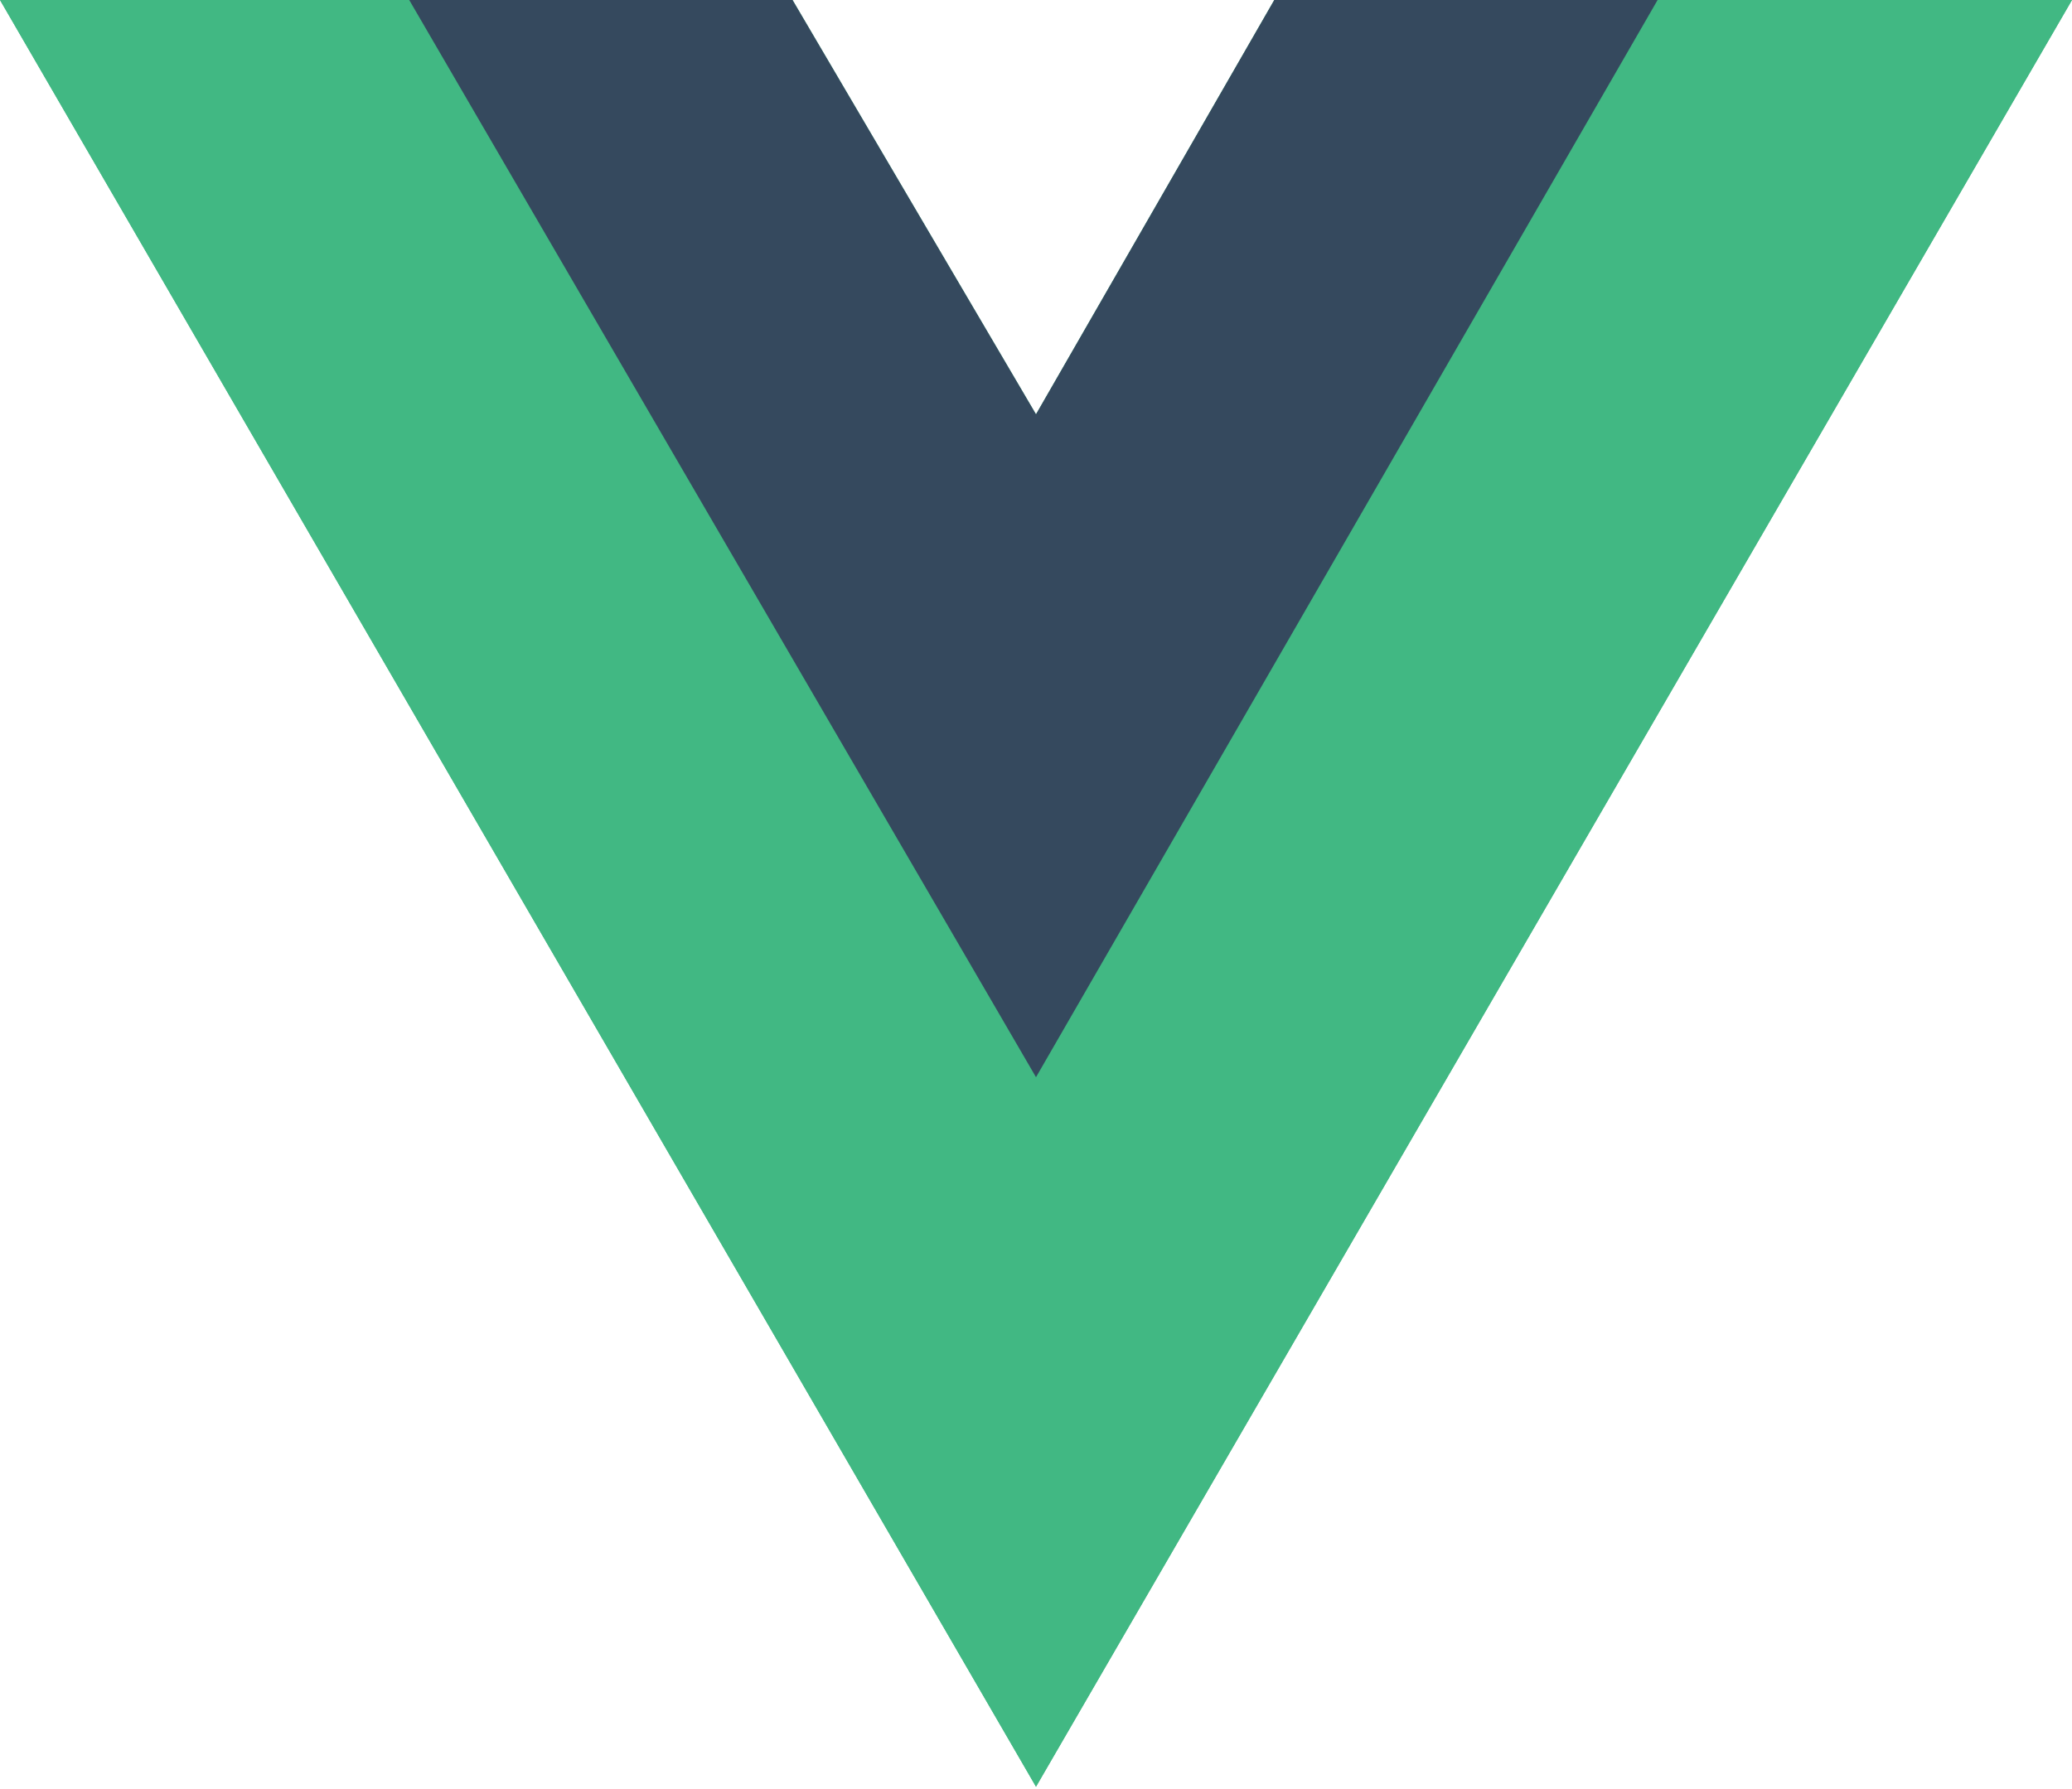
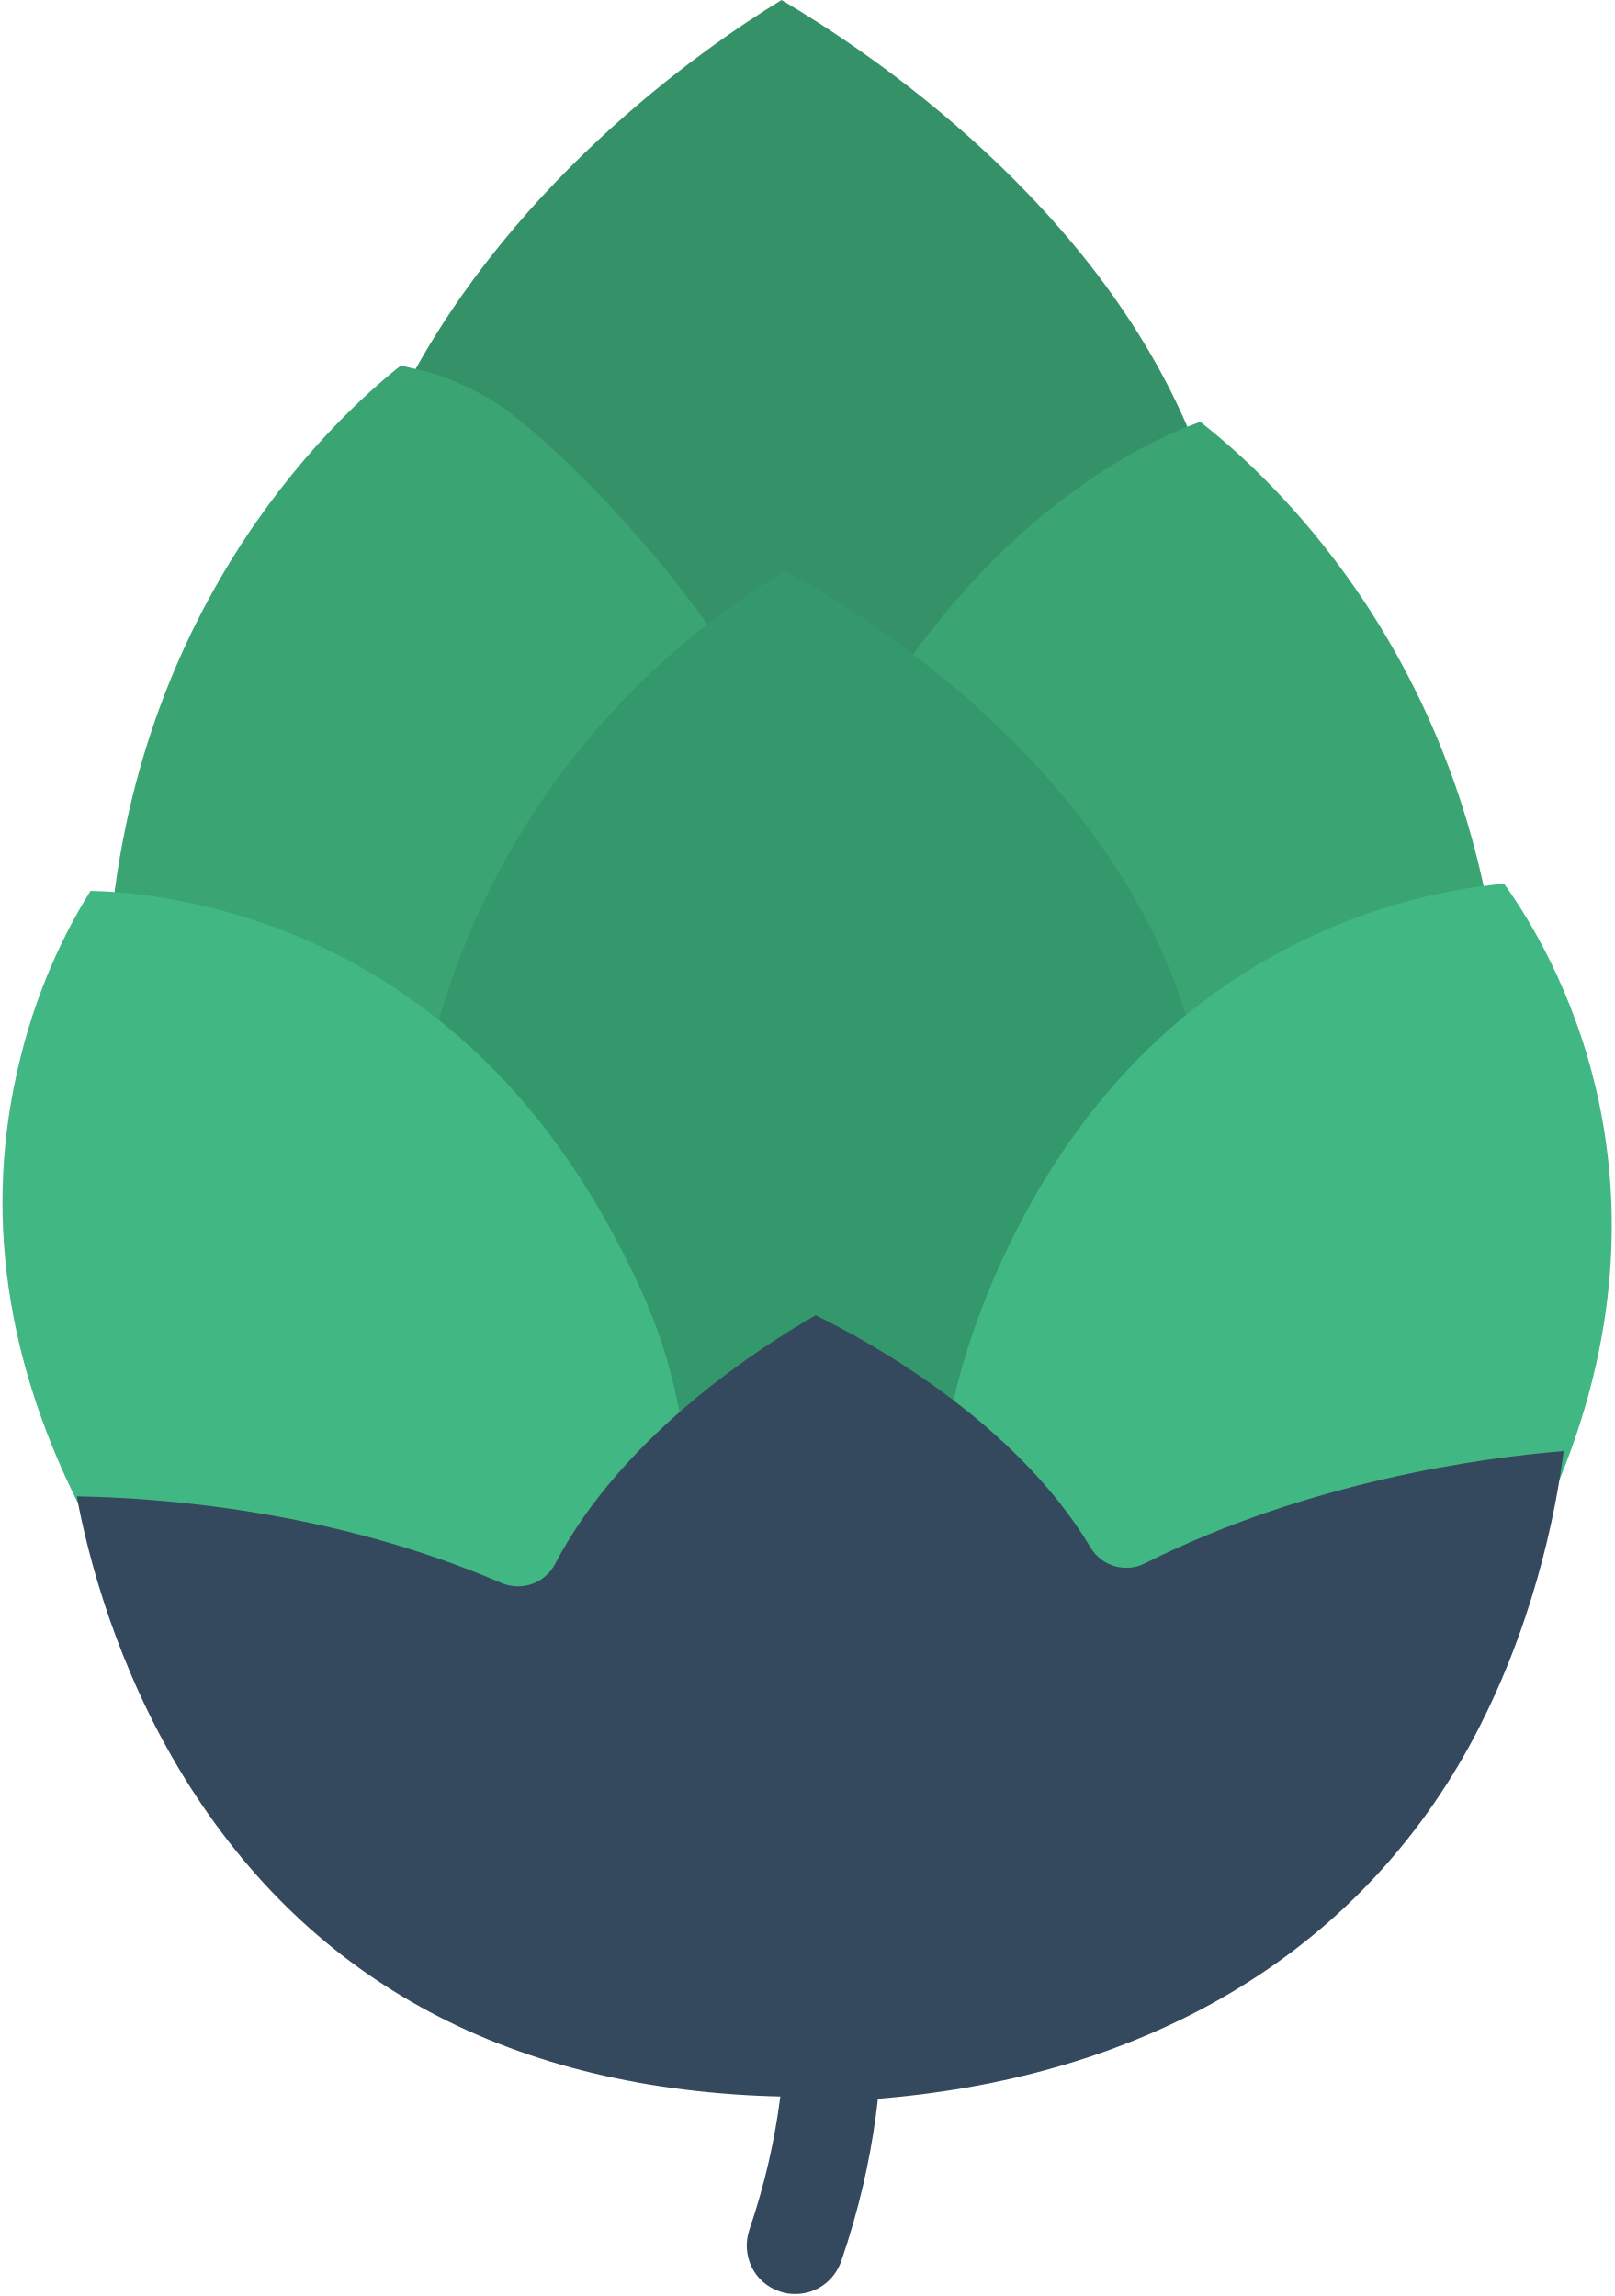
- <svg xmlns="http://www.w3.org/2000/svg" width="256px" height="221px" viewBox="0 0 256 221" version="1.1" preserveAspectRatio="xMidYMid">
-   <g>
-     <path d="M204.8,0 L256,0 L128,220.8 L0,0 L50.56,0 L97.92,0 L128,51.2 L157.44,0 L204.8,0 Z" fill="#41B883" />
-     <path d="M0,0 L128,220.8 L256,0 L204.8,0 L128,132.48 L50.56,0 L0,0 Z" fill="#41B883" />
-     <path d="M50.56,0 L128,133.12 L204.8,0 L157.44,0 L128,51.2 L97.92,0 L50.56,0 Z" fill="#35495E" />
+ <svg xmlns="http://www.w3.org/2000/svg" width="246px" height="350px" viewBox="126 75 246 350" version="1.1">
+   <defs />
+   <g id="logo" stroke="none" stroke-width="1" fill="none" fill-rule="evenodd" transform="translate(126, 75)">
+     <g id="Group">
+       <path d="M182.4,68.6 C168.8,75.3 150.6,87.9 134.1,111.3 C127.3,106.6 122.6,104.3 121.9,103.9 C119.3,102.6 116.3,102.5 113.6,103.6 C112.9,103.9 108.4,105.7 101.8,109.6 C88.7,87.8 75.3,74.4 59.9,62.9 C76.2,28.7 107.3,7.2 119.1,0 C132,7.6 168.1,31.4 182.4,68.6 Z" id="Shape" fill="#359168" />
+       <path d="M229.1,158.1 C227.6,158.7 226.1,159.3 224.6,159.9 C212.1,165.2 197.1,173.6 182.6,187.2 C173.4,148.7 151.6,123.6 133.3,108.5 C152,78.2 174,67.5 182.9,64.3 C194,72.9 226.4,102.6 229.1,158.1 L229.1,158.1 Z" id="Shape" fill="#3AA572" />
+       <path d="M61.1,55.7 C63.9,56.5 67.2,56.7 74.1,60.5 C81,64.3 100.6,82.7 112.8,102.8 C95.3,117.3 74.7,141.4 65.9,178.7 C51.5,166.1 36.9,158.2 24.7,153.3 C21.8,152.1 19,151.1 16.3,150.2 C18.1,94.3 50.4,64.2 61.1,55.7 L61.1,55.7 Z" id="Shape" fill="#3AA572" />
+       <path d="M85.2,214.2 C78.1,201 70.4,190.1 62.2,180.9 C62.3,180.2 62.3,179.6 62.3,179 C68.2,121.4 106.8,94.5 119.7,87.1 C133.3,94.3 184.2,126.1 184.2,177.8 C184.3,181 184.3,183.3 184.3,183.3 C176.9,192.8 171.3,202.3 165.3,215.5 C160.1,226.7 156.3,238.2 153.7,249.7 C140.5,241.6 130.5,237.3 129.5,236.9 C126.8,235.7 123.6,235.8 121,237.2 C120,237.6 111.1,242 99.3,250.1 C96.4,237.8 92.2,227.3 85.2,214.2 Z" id="Shape" fill="#33996C" />
+       <path d="M113.1,303.1 C117.6,300.4 122,297.6 126.3,294.7 C131.1,297.8 135.9,300.7 140.9,303.4 C138.7,303.5 136.6,303.7 134.4,303.8 C134.8,314.9 133.6,329 128.2,344.7 C127.1,347.8 124.3,349.7 121.2,349.7 C120.4,349.7 119.6,349.6 118.8,349.3 C114.9,348 112.9,343.8 114.2,339.9 C119,325.8 120,313.3 119.6,303.6 C117.4,303.5 115.3,303.3 113.1,303.1 L113.1,303.1 Z" id="Shape" fill="#35495E" />
+       <path d="M236.9,227.4 C220.8,229.1 194.8,233.7 168.6,245.7 C161.5,235.7 152.5,227.3 143.9,220.7 C145.4,211.1 148.3,201.8 152.6,192.3 C163.7,168.1 180.5,151 202.4,141.6 C214,136.6 224.1,135.2 229.2,134.7 C236.3,144.5 257.4,179.5 236.9,227.4 L236.9,227.4 Z" id="Shape" fill="#41B883" />
+       <path d="M3.1,161.3 C6.1,149 11.1,140.1 13.8,135.8 C18.9,135.9 29,136.8 40.9,141 C63.4,149.1 81.2,165.1 93.7,188.6 C100.3,200.9 102.5,208.8 104.1,218.3 C95.6,225.6 86.7,234.7 79.9,245.6 C54.4,235.8 29.4,232.6 13.2,231.7 L13.2,231.7 C0.8,208.2 -2.7,184.5 3.1,161.3 L3.1,161.3 Z" id="Shape" fill="#41B883" />
+       <path d="M119.3,319.6 C78.2,318.7 47.5,302.4 28.1,271 C17.8,254.3 13.4,237.3 11.7,228.1 C23.9,228.3 50.4,230.1 76.4,241.3 C79.5,242.6 83,241.4 84.6,238.4 C95,218.4 116.8,204.8 124.3,200.5 C132.1,204.3 154.6,216.5 166.2,235.9 C167.9,238.8 171.6,239.8 174.5,238.3 C199.7,225.7 226,222.2 238.3,221.2 C237.1,230.6 233.6,248.5 223.9,266.2 C205.8,299.1 172.5,317.8 129.9,320.2" id="Shape" fill="#35495E" />
+     </g>
  </g>
</svg>
